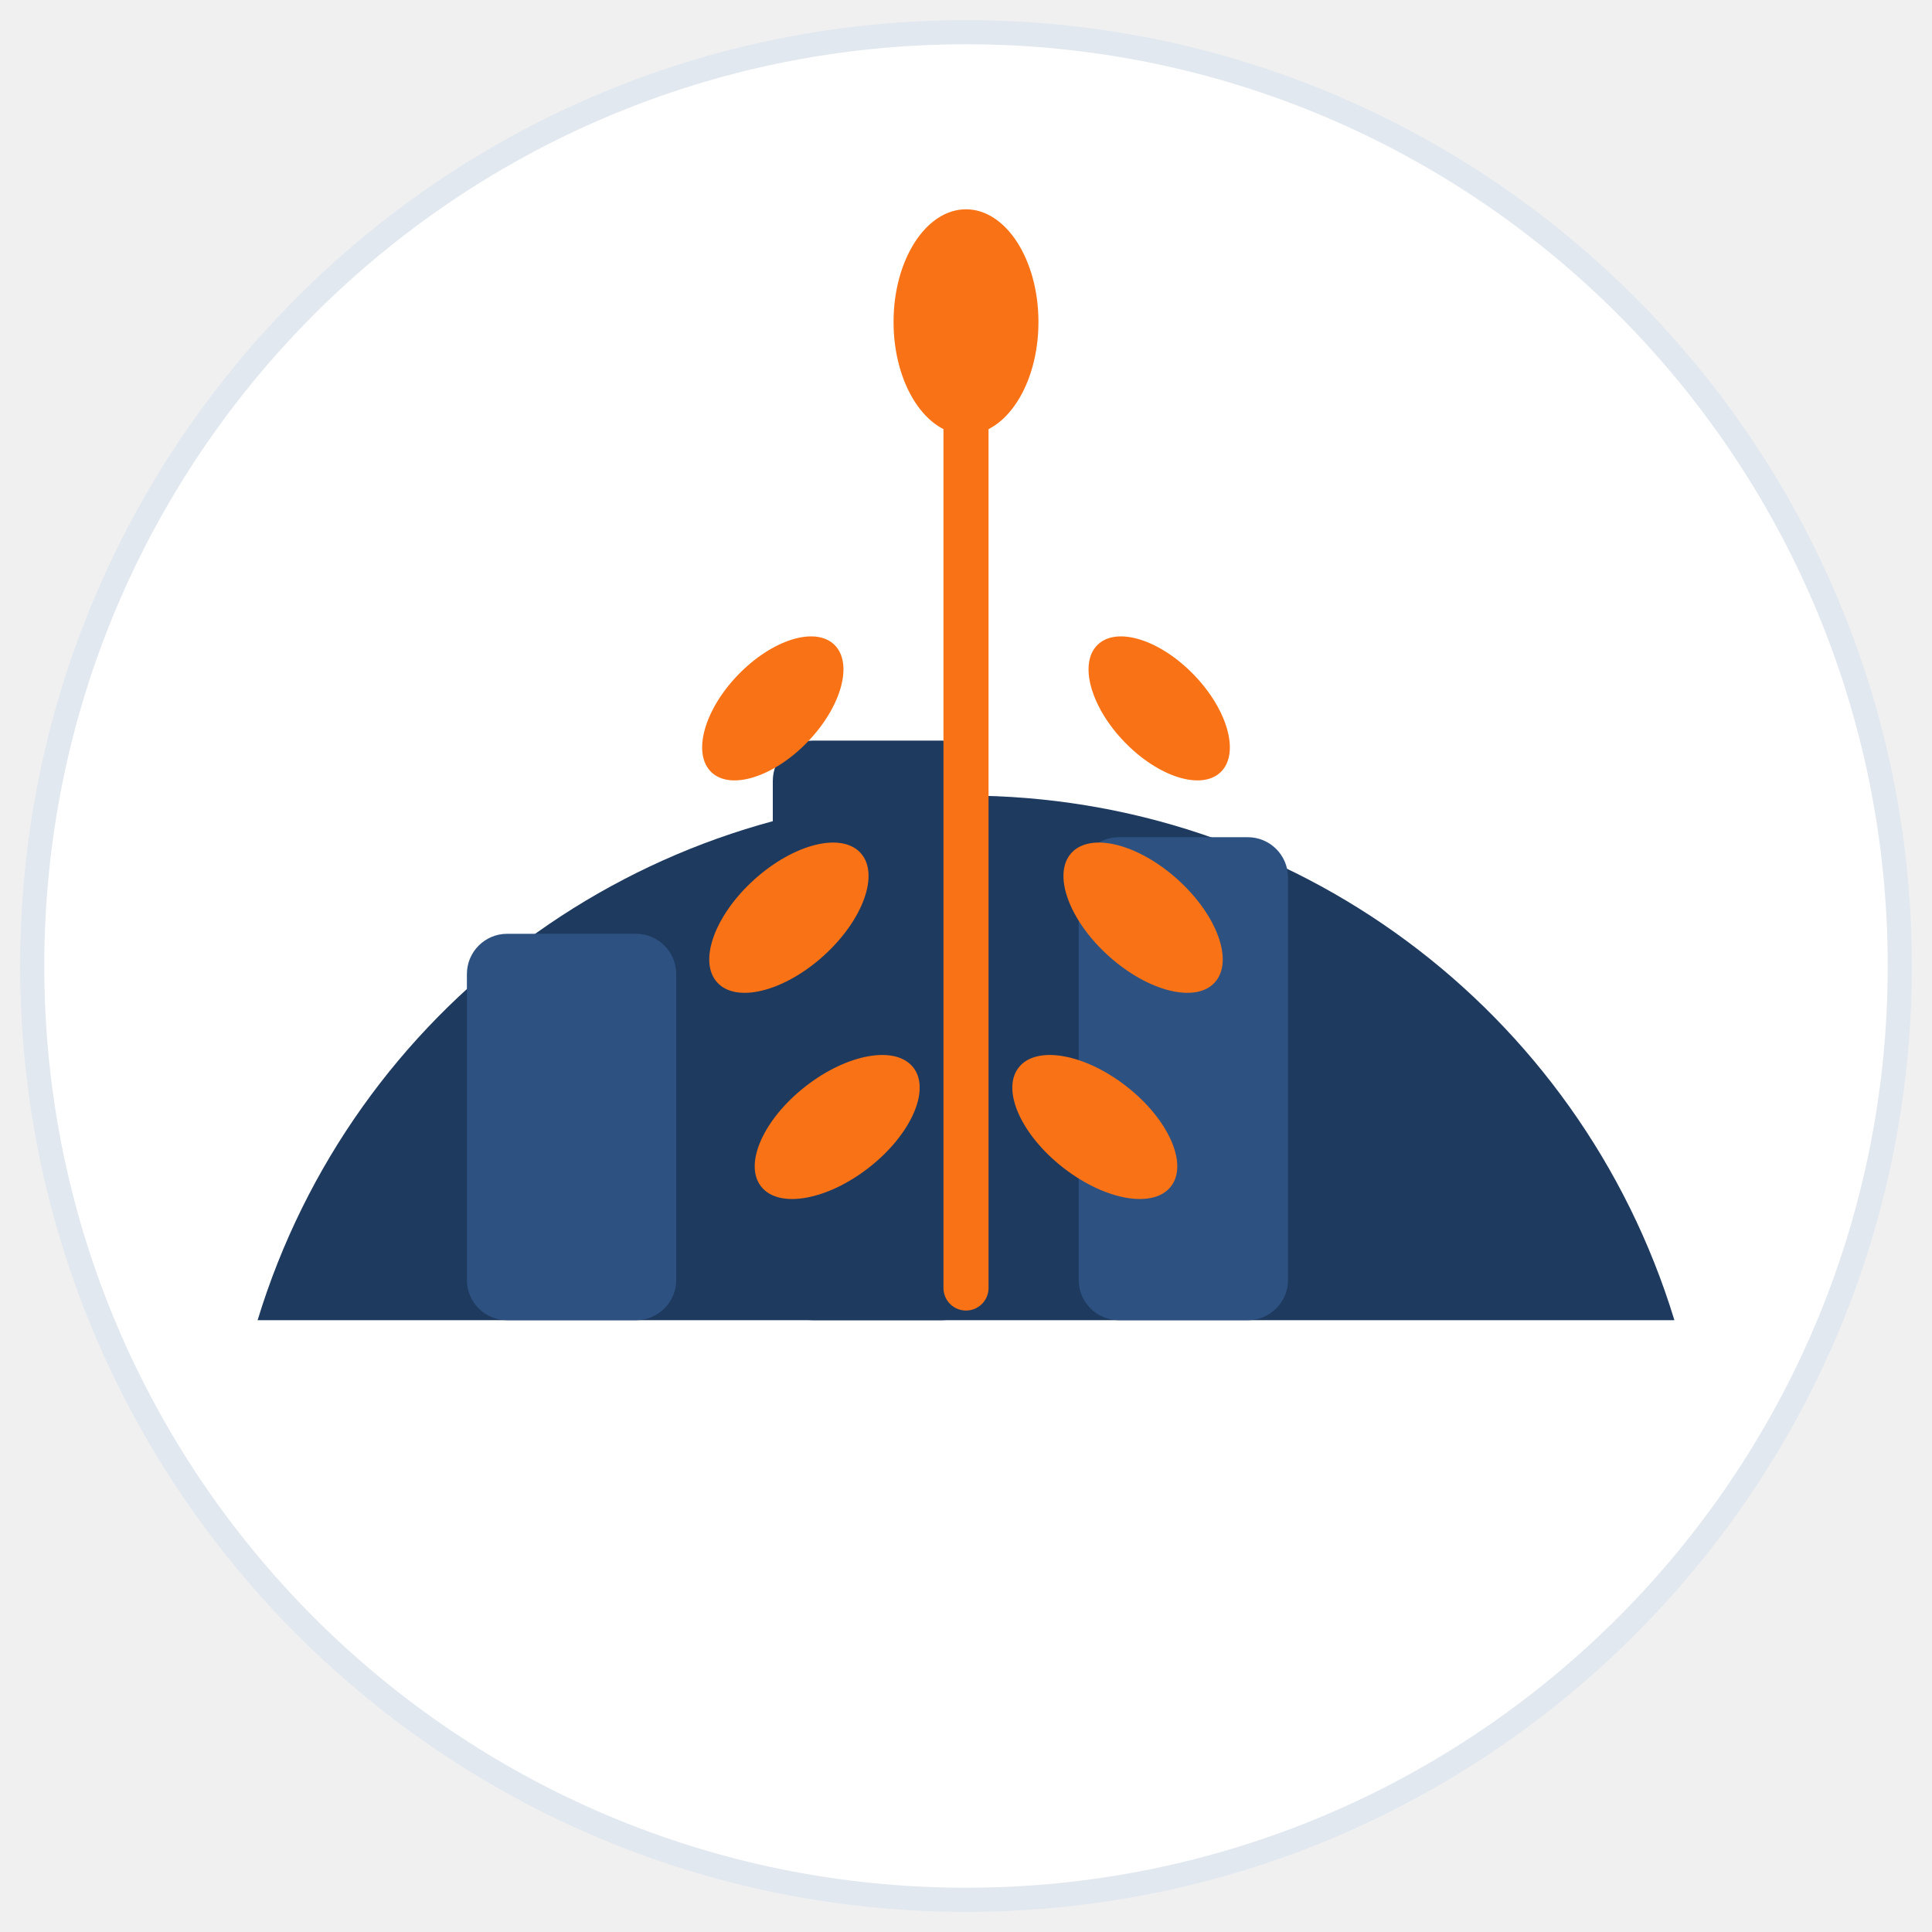
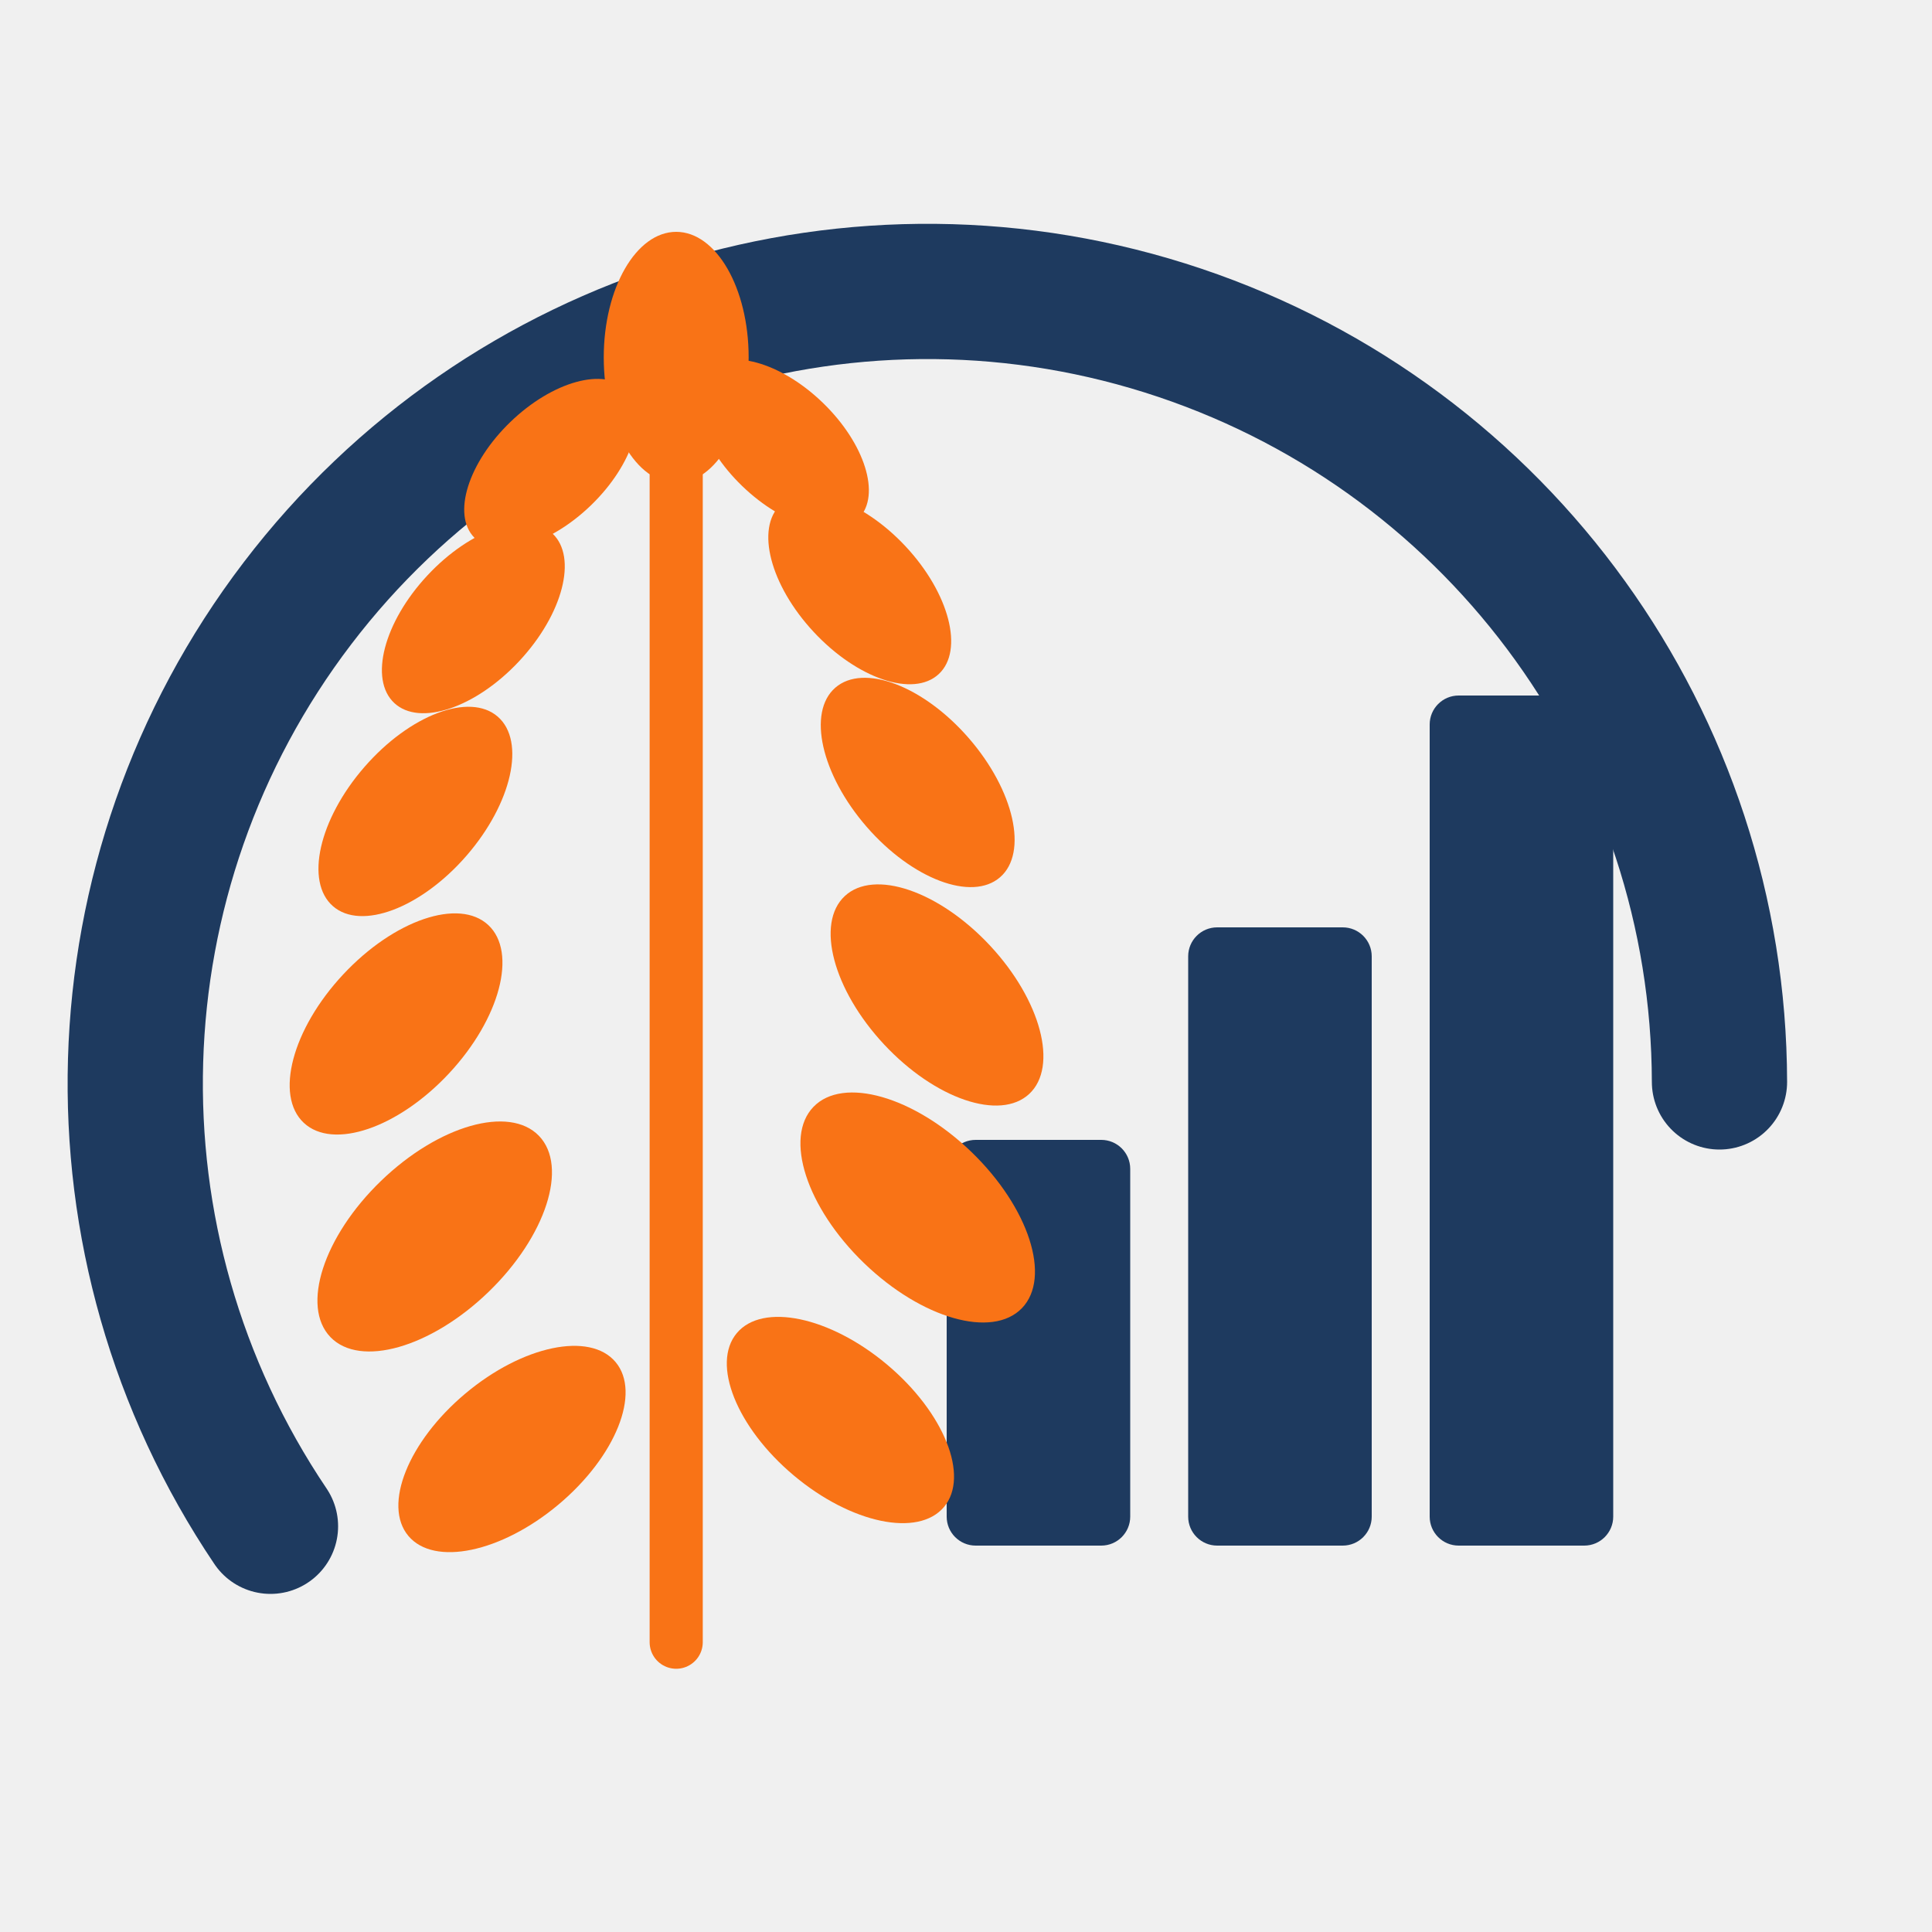
- <svg xmlns="http://www.w3.org/2000/svg" viewBox="0 0 120 120" fill="none">
-   <circle cx="60" cy="60" r="58" fill="#ffffff" stroke="#e2e8f0" stroke-width="1.5" />
-   <path d="M 16 82 A 46 46 0 0 1 104 82 Z" fill="#1e3a5f" />
-   <rect x="29" y="58" width="13" height="24" rx="2.5" fill="#2d5282" />
-   <rect x="48" y="46" width="13" height="36" rx="2.5" fill="#1e3a5f" />
-   <rect x="67" y="52" width="13" height="30" rx="2.5" fill="#2d5282" />
-   <line x1="60" y1="80" x2="60" y2="18" stroke="#f97316" stroke-width="2.8" stroke-linecap="round" />
-   <ellipse cx="52" cy="70" rx="6" ry="3.2" fill="#f97316" transform="rotate(-38 52 70)" />
-   <ellipse cx="49" cy="57" rx="6" ry="3.2" fill="#f97316" transform="rotate(-42 49 57)" />
-   <ellipse cx="48" cy="44" rx="5.5" ry="3" fill="#f97316" transform="rotate(-46 48 44)" />
-   <ellipse cx="68" cy="70" rx="6" ry="3.2" fill="#f97316" transform="rotate(38 68 70)" />
-   <ellipse cx="71" cy="57" rx="6" ry="3.2" fill="#f97316" transform="rotate(42 71 57)" />
-   <ellipse cx="72" cy="44" rx="5.5" ry="3" fill="#f97316" transform="rotate(46 72 44)" />
-   <ellipse cx="60" cy="20" rx="4.5" ry="7" fill="#f97316" />
+ <svg xmlns="http://www.w3.org/2000/svg" viewBox="0 0 200 200">
+   <path d="M 28 158 A 82 82 0 1 1 178 112" fill="none" stroke="#1e3a5f" stroke-width="14" stroke-linecap="round" />
+   <rect x="98" y="118" width="19" height="42" rx="3" fill="#1e3a5f" />
+   <rect x="123" y="96" width="19" height="64" rx="3" fill="#1e3a5f" />
+   <rect x="148" y="72" width="19" height="88" rx="3" fill="#1e3a5f" />
+   <line x1="70" y1="170" x2="70" y2="48" stroke="#f97316" stroke-width="5.5" stroke-linecap="round" />
+   <ellipse cx="53" cy="150" rx="14" ry="7.5" fill="#f97316" transform="rotate(-40 53 150)" />
+   <ellipse cx="45" cy="128" rx="15" ry="8" fill="#f97316" transform="rotate(-44 45 128)" />
+   <ellipse cx="41" cy="106" rx="14" ry="7.5" fill="#f97316" transform="rotate(-47 41 106)" />
+   <ellipse cx="43" cy="84" rx="13" ry="7" fill="#f97316" transform="rotate(-49 43 84)" />
+   <ellipse cx="49" cy="64" rx="12" ry="6.5" fill="#f97316" transform="rotate(-47 49 64)" />
+   <ellipse cx="57" cy="48" rx="11" ry="6" fill="#f97316" transform="rotate(-44 57 48)" />
+   <ellipse cx="87" cy="147" rx="14" ry="7.5" fill="#f97316" transform="rotate(40 87 147)" />
+   <ellipse cx="95" cy="125" rx="15" ry="8" fill="#f97316" transform="rotate(44 95 125)" />
+   <ellipse cx="97" cy="103" rx="14" ry="7.5" fill="#f97316" transform="rotate(47 97 103)" />
+   <ellipse cx="95" cy="81" rx="13" ry="7" fill="#f97316" transform="rotate(49 95 81)" />
+   <ellipse cx="89" cy="61" rx="12" ry="6.5" fill="#f97316" transform="rotate(47 89 61)" />
+   <ellipse cx="81" cy="46" rx="11" ry="6" fill="#f97316" transform="rotate(44 81 46)" />
+   <ellipse cx="70" cy="37" rx="7.5" ry="13" fill="#f97316" />
</svg>
